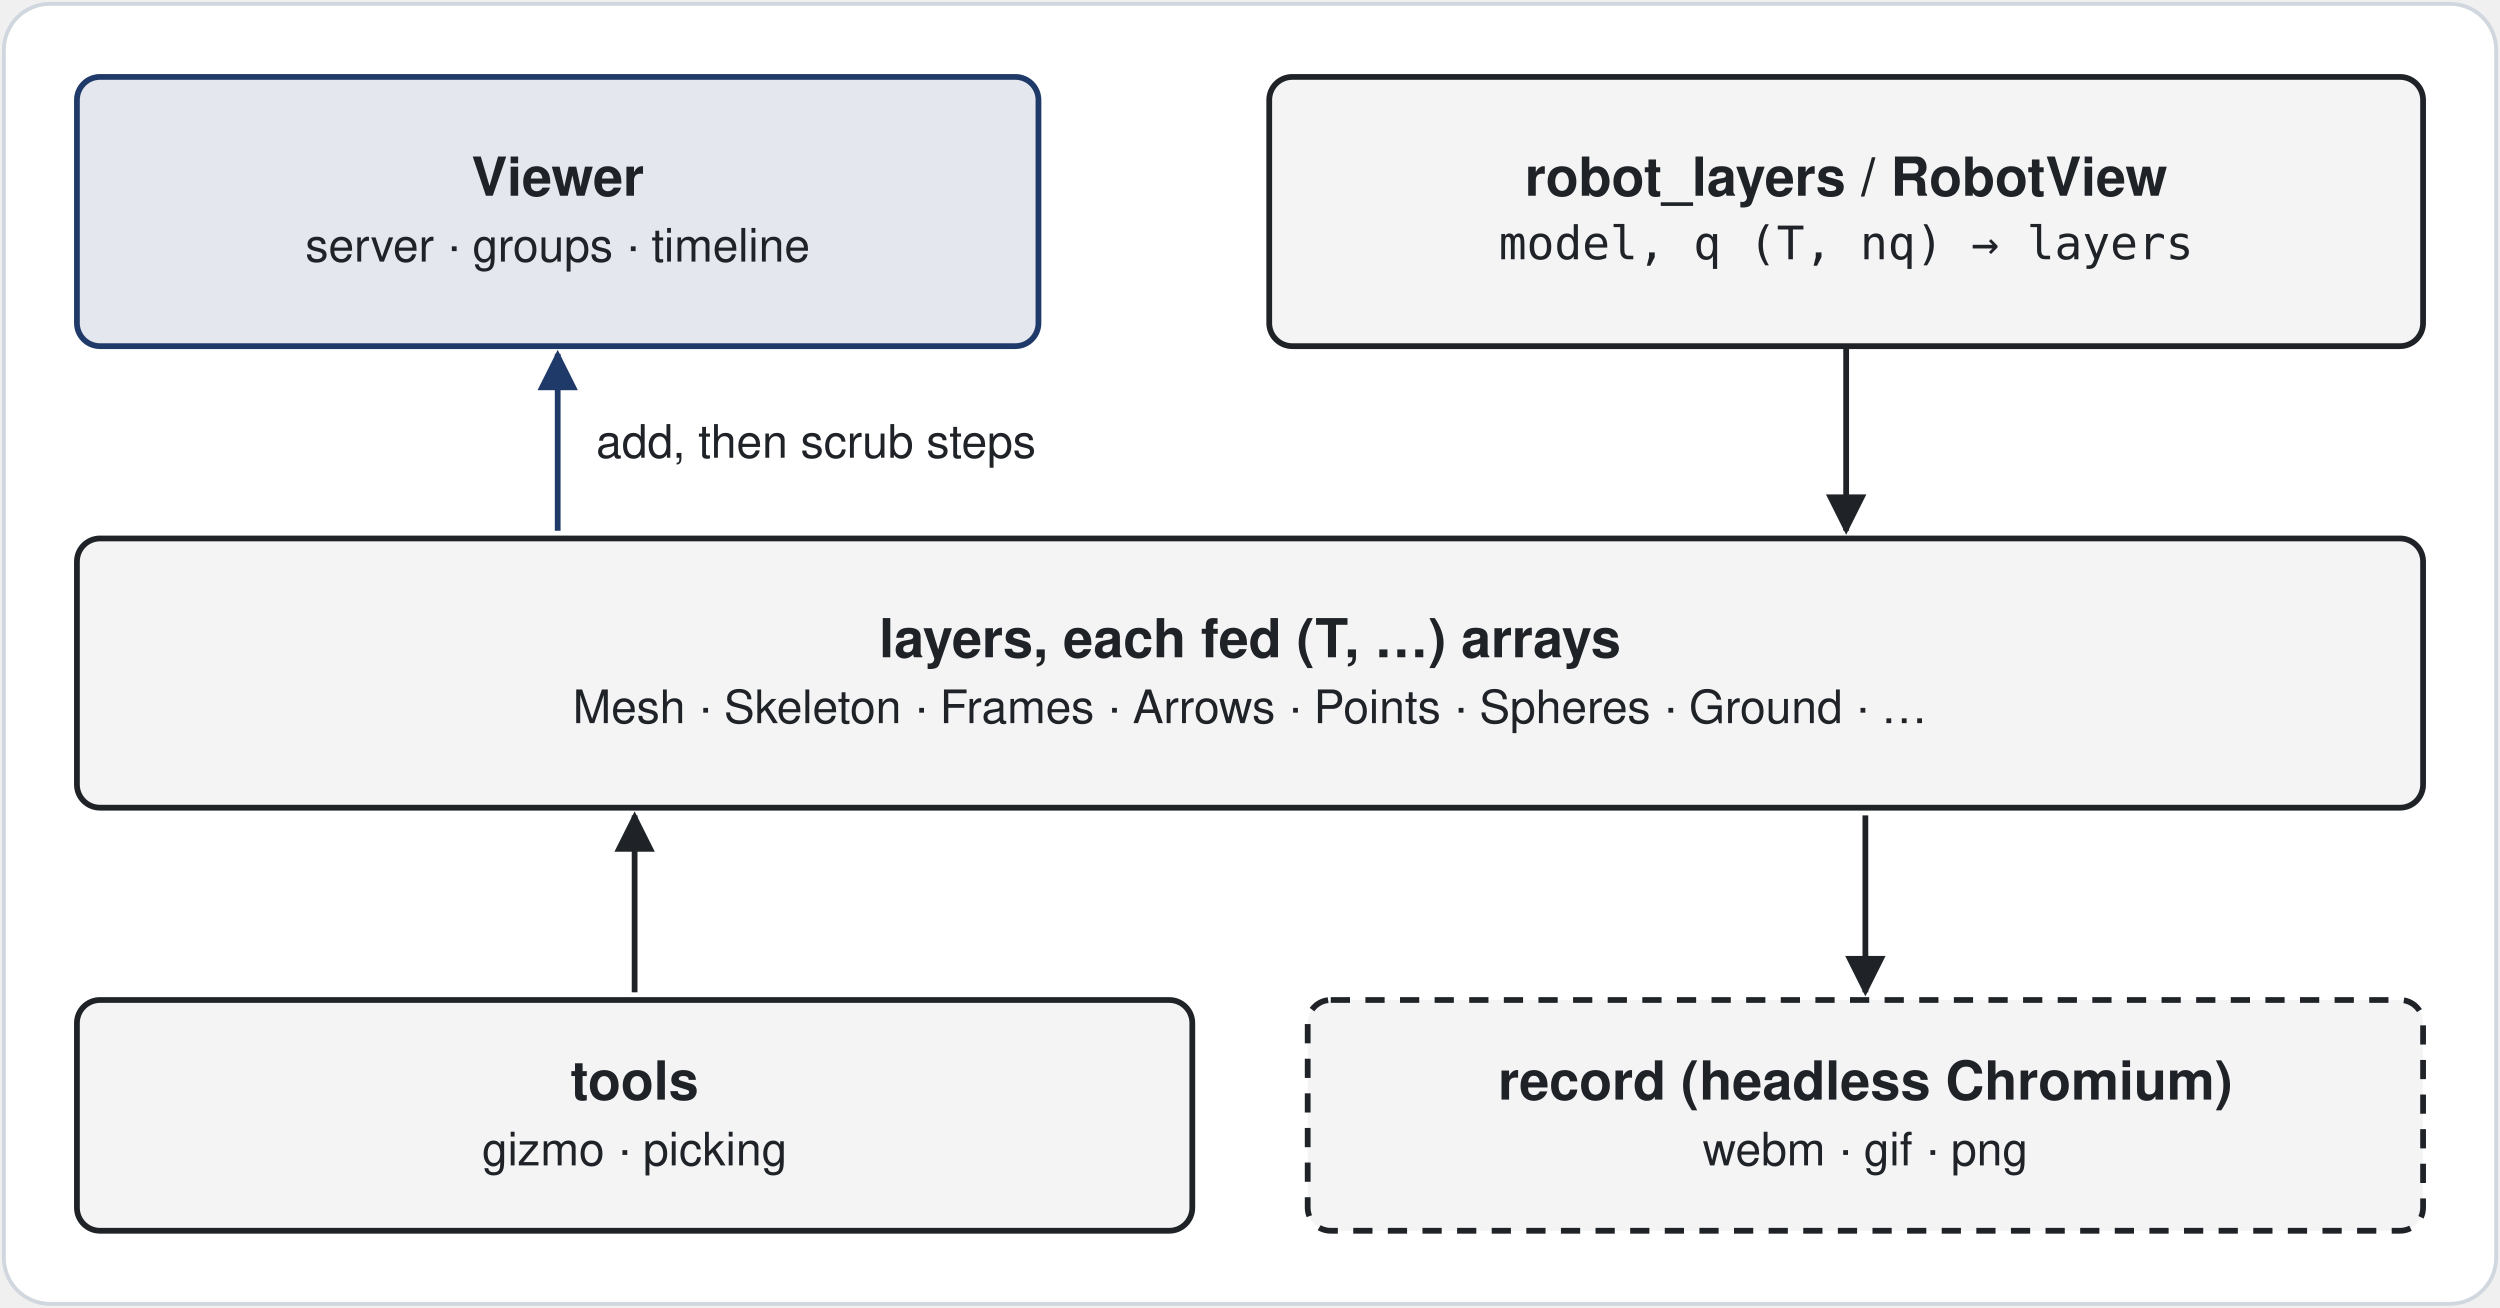
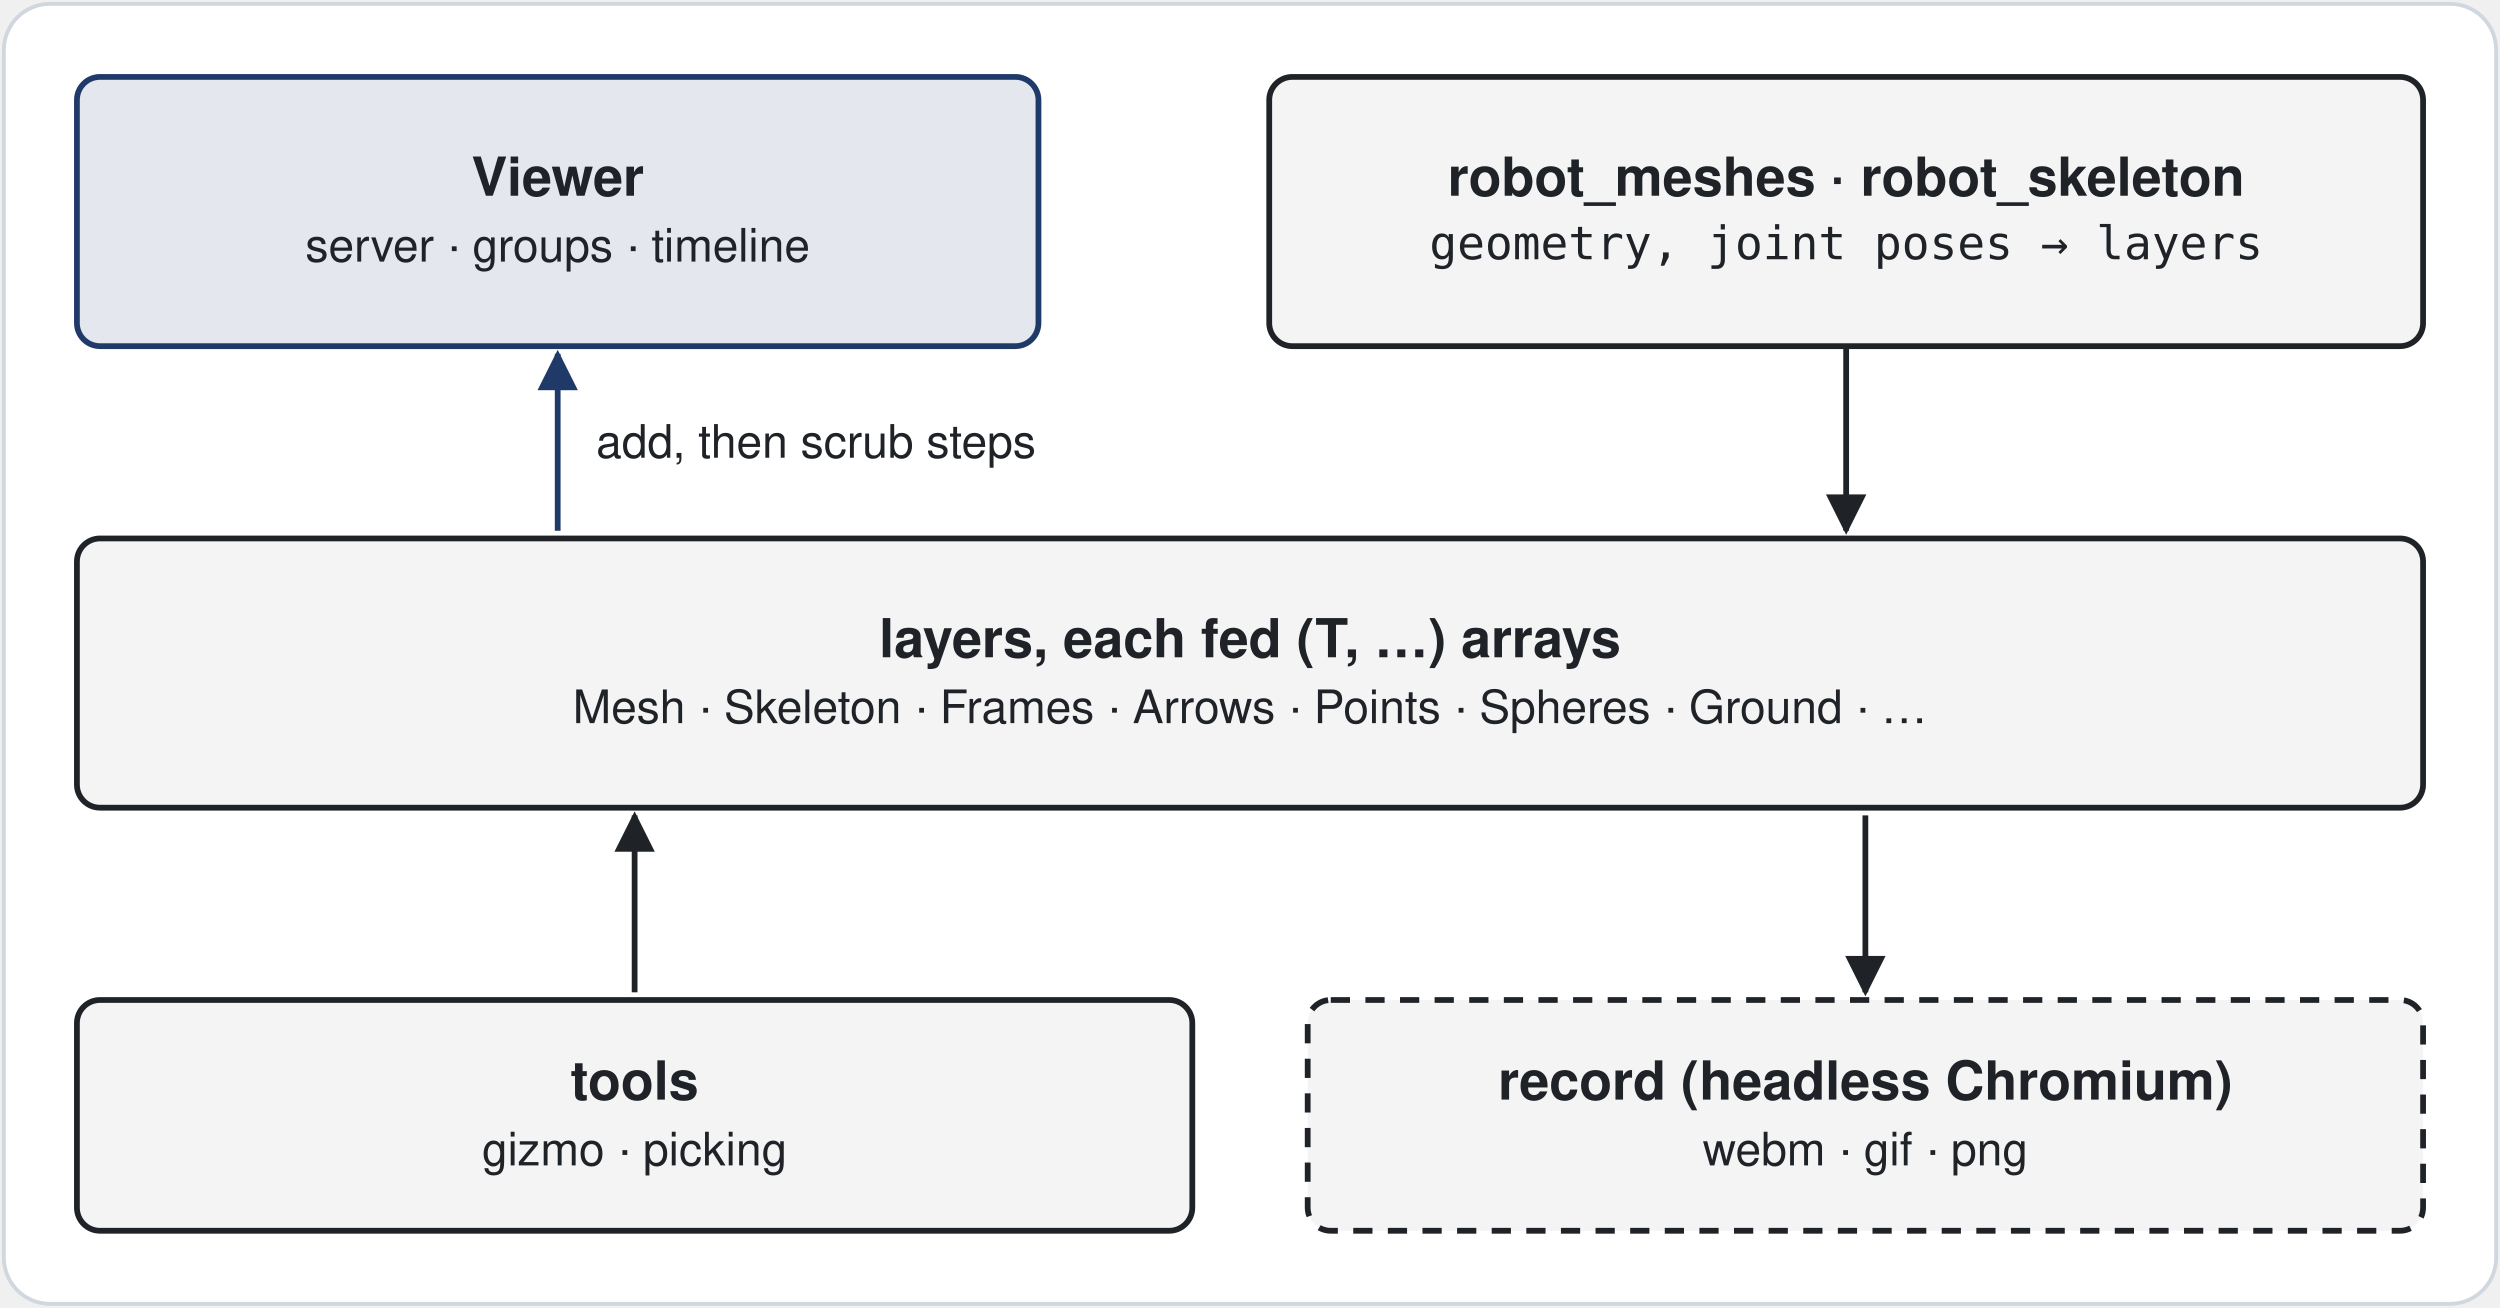
<svg xmlns="http://www.w3.org/2000/svg" viewBox="0 0 650 340" width="650" height="340" style="color:#1f2328">
  <defs>
    <marker id="a" viewBox="0 0 10 10" refX="9" refY="5" markerWidth="7" markerHeight="7" orient="auto">
      <path d="M0,0 L10,5 L0,10 z" fill="currentColor" />
    </marker>
    <marker id="ah" viewBox="0 0 10 10" refX="9" refY="5" markerWidth="7" markerHeight="7" orient="auto">
      <path d="M0,0 L10,5 L0,10 z" fill="#1f3a68" />
    </marker>
  </defs>
  <rect x="1" y="1" width="648" height="338" rx="12" fill="#ffffff" stroke="#d0d7de" stroke-width="1" />
  <rect x="20" y="20" width="250" height="70" rx="6" fill="#1f3a68" fill-opacity="0.12" stroke="#1f3a68" stroke-width="1.5" />
  <text x="145.0" y="46.0" font-size="14" text-anchor="middle" fill="currentColor" font-family="Helvetica, Arial, sans-serif" font-weight="600" dominant-baseline="middle">Viewer</text>
  <text x="145.0" y="64.0" font-size="12" text-anchor="middle" fill="currentColor" font-family="Helvetica, Arial, sans-serif" dominant-baseline="middle">server · groups · timeline</text>
  <rect x="330" y="20" width="300" height="70" rx="6" fill="currentColor" fill-opacity="0.05" stroke="currentColor" stroke-width="1.5" />
-   <text x="480.0" y="46.0" font-size="14" text-anchor="middle" fill="currentColor" font-family="Helvetica, Arial, sans-serif" font-weight="600" dominant-baseline="middle">robot_layers / RobotView</text>
-   <text x="480.0" y="64.0" font-size="12" text-anchor="middle" fill="currentColor" font-family="Menlo, Consolas, DejaVu Sans Mono, monospace" dominant-baseline="middle">model, q (T, nq) → layers</text>
+   <text x="480.0" y="46.0" font-size="14" text-anchor="middle" fill="currentColor" font-family="Helvetica, Arial, sans-serif" font-weight="600" dominant-baseline="middle">robot_meshes · robot_skeleton</text>
+   <text x="480.0" y="64.0" font-size="12" text-anchor="middle" fill="currentColor" font-family="Menlo, Consolas, DejaVu Sans Mono, monospace" dominant-baseline="middle">geometry, joint poses → layers</text>
  <rect x="20" y="140" width="610" height="70" rx="6" fill="currentColor" fill-opacity="0.05" stroke="currentColor" stroke-width="1.5" />
  <text x="325.0" y="166.0" font-size="14" text-anchor="middle" fill="currentColor" font-family="Helvetica, Arial, sans-serif" font-weight="600" dominant-baseline="middle">layers, each fed (T, …) arrays</text>
  <text x="325.0" y="184.0" font-size="12" text-anchor="middle" fill="currentColor" font-family="Helvetica, Arial, sans-serif" dominant-baseline="middle">Mesh · Skeleton · Frames · Arrows · Points · Spheres · Ground · …</text>
  <polyline points="480,90 480,138" fill="none" stroke="currentColor" stroke-width="1.5" marker-end="url(#a)" />
  <polyline points="145,138 145,92" fill="none" stroke="#1f3a68" stroke-width="1.5" marker-end="url(#ah)" />
  <text x="155" y="115" font-size="12" text-anchor="start" fill="currentColor" font-family="Helvetica, Arial, sans-serif" dominant-baseline="middle">add, then scrub steps</text>
  <rect x="20" y="260" width="290" height="60" rx="6" fill="currentColor" fill-opacity="0.05" stroke="currentColor" stroke-width="1.5" />
  <text x="165.0" y="281.0" font-size="14" text-anchor="middle" fill="currentColor" font-family="Helvetica, Arial, sans-serif" font-weight="600" dominant-baseline="middle">tools</text>
  <text x="165.0" y="299.0" font-size="12" text-anchor="middle" fill="currentColor" font-family="Helvetica, Arial, sans-serif" dominant-baseline="middle">gizmo · picking</text>
  <polyline points="165,258 165,212" fill="none" stroke="currentColor" stroke-width="1.5" marker-end="url(#a)" />
  <rect x="340" y="260" width="290" height="60" rx="6" fill="currentColor" fill-opacity="0.05" stroke="currentColor" stroke-width="1.5" stroke-dasharray="5 4" />
  <text x="485.0" y="281.0" font-size="14" text-anchor="middle" fill="currentColor" font-family="Helvetica, Arial, sans-serif" font-weight="600" dominant-baseline="middle">record (headless Chromium)</text>
  <text x="485.0" y="299.0" font-size="12" text-anchor="middle" fill="currentColor" font-family="Helvetica, Arial, sans-serif" dominant-baseline="middle">webm · gif · png</text>
  <polyline points="485,212 485,258" fill="none" stroke="currentColor" stroke-width="1.5" marker-end="url(#a)" />
</svg>
